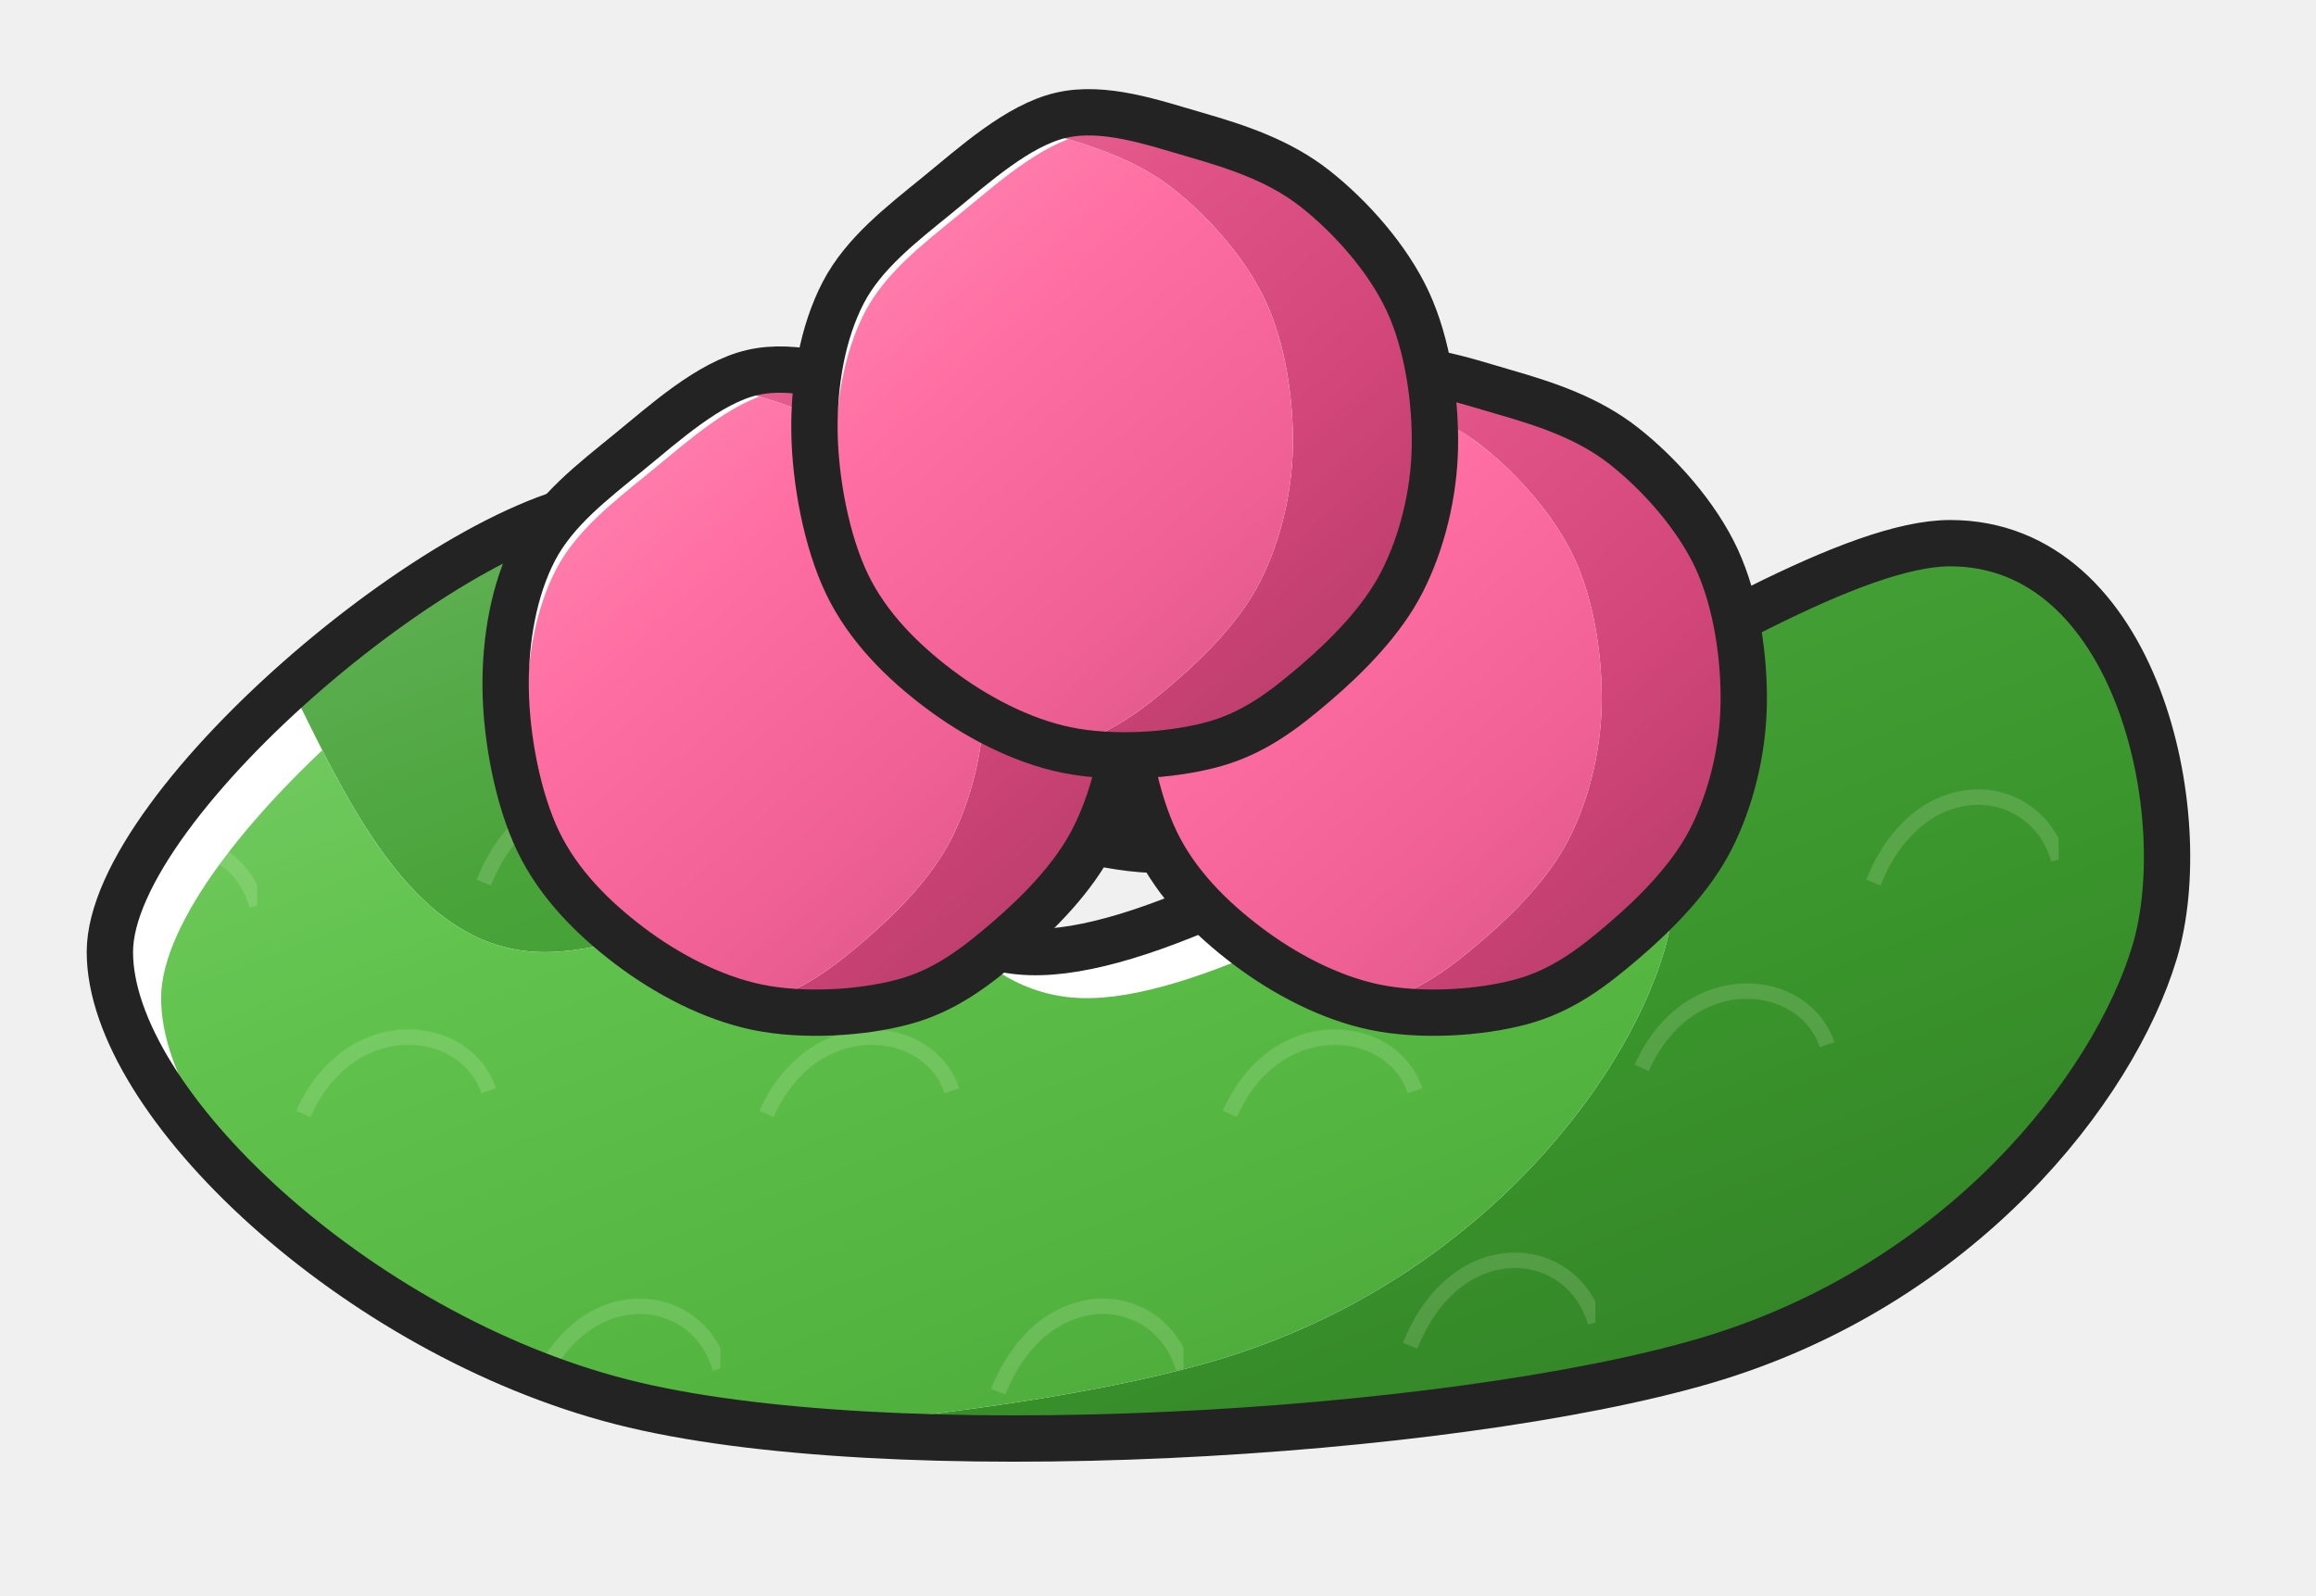
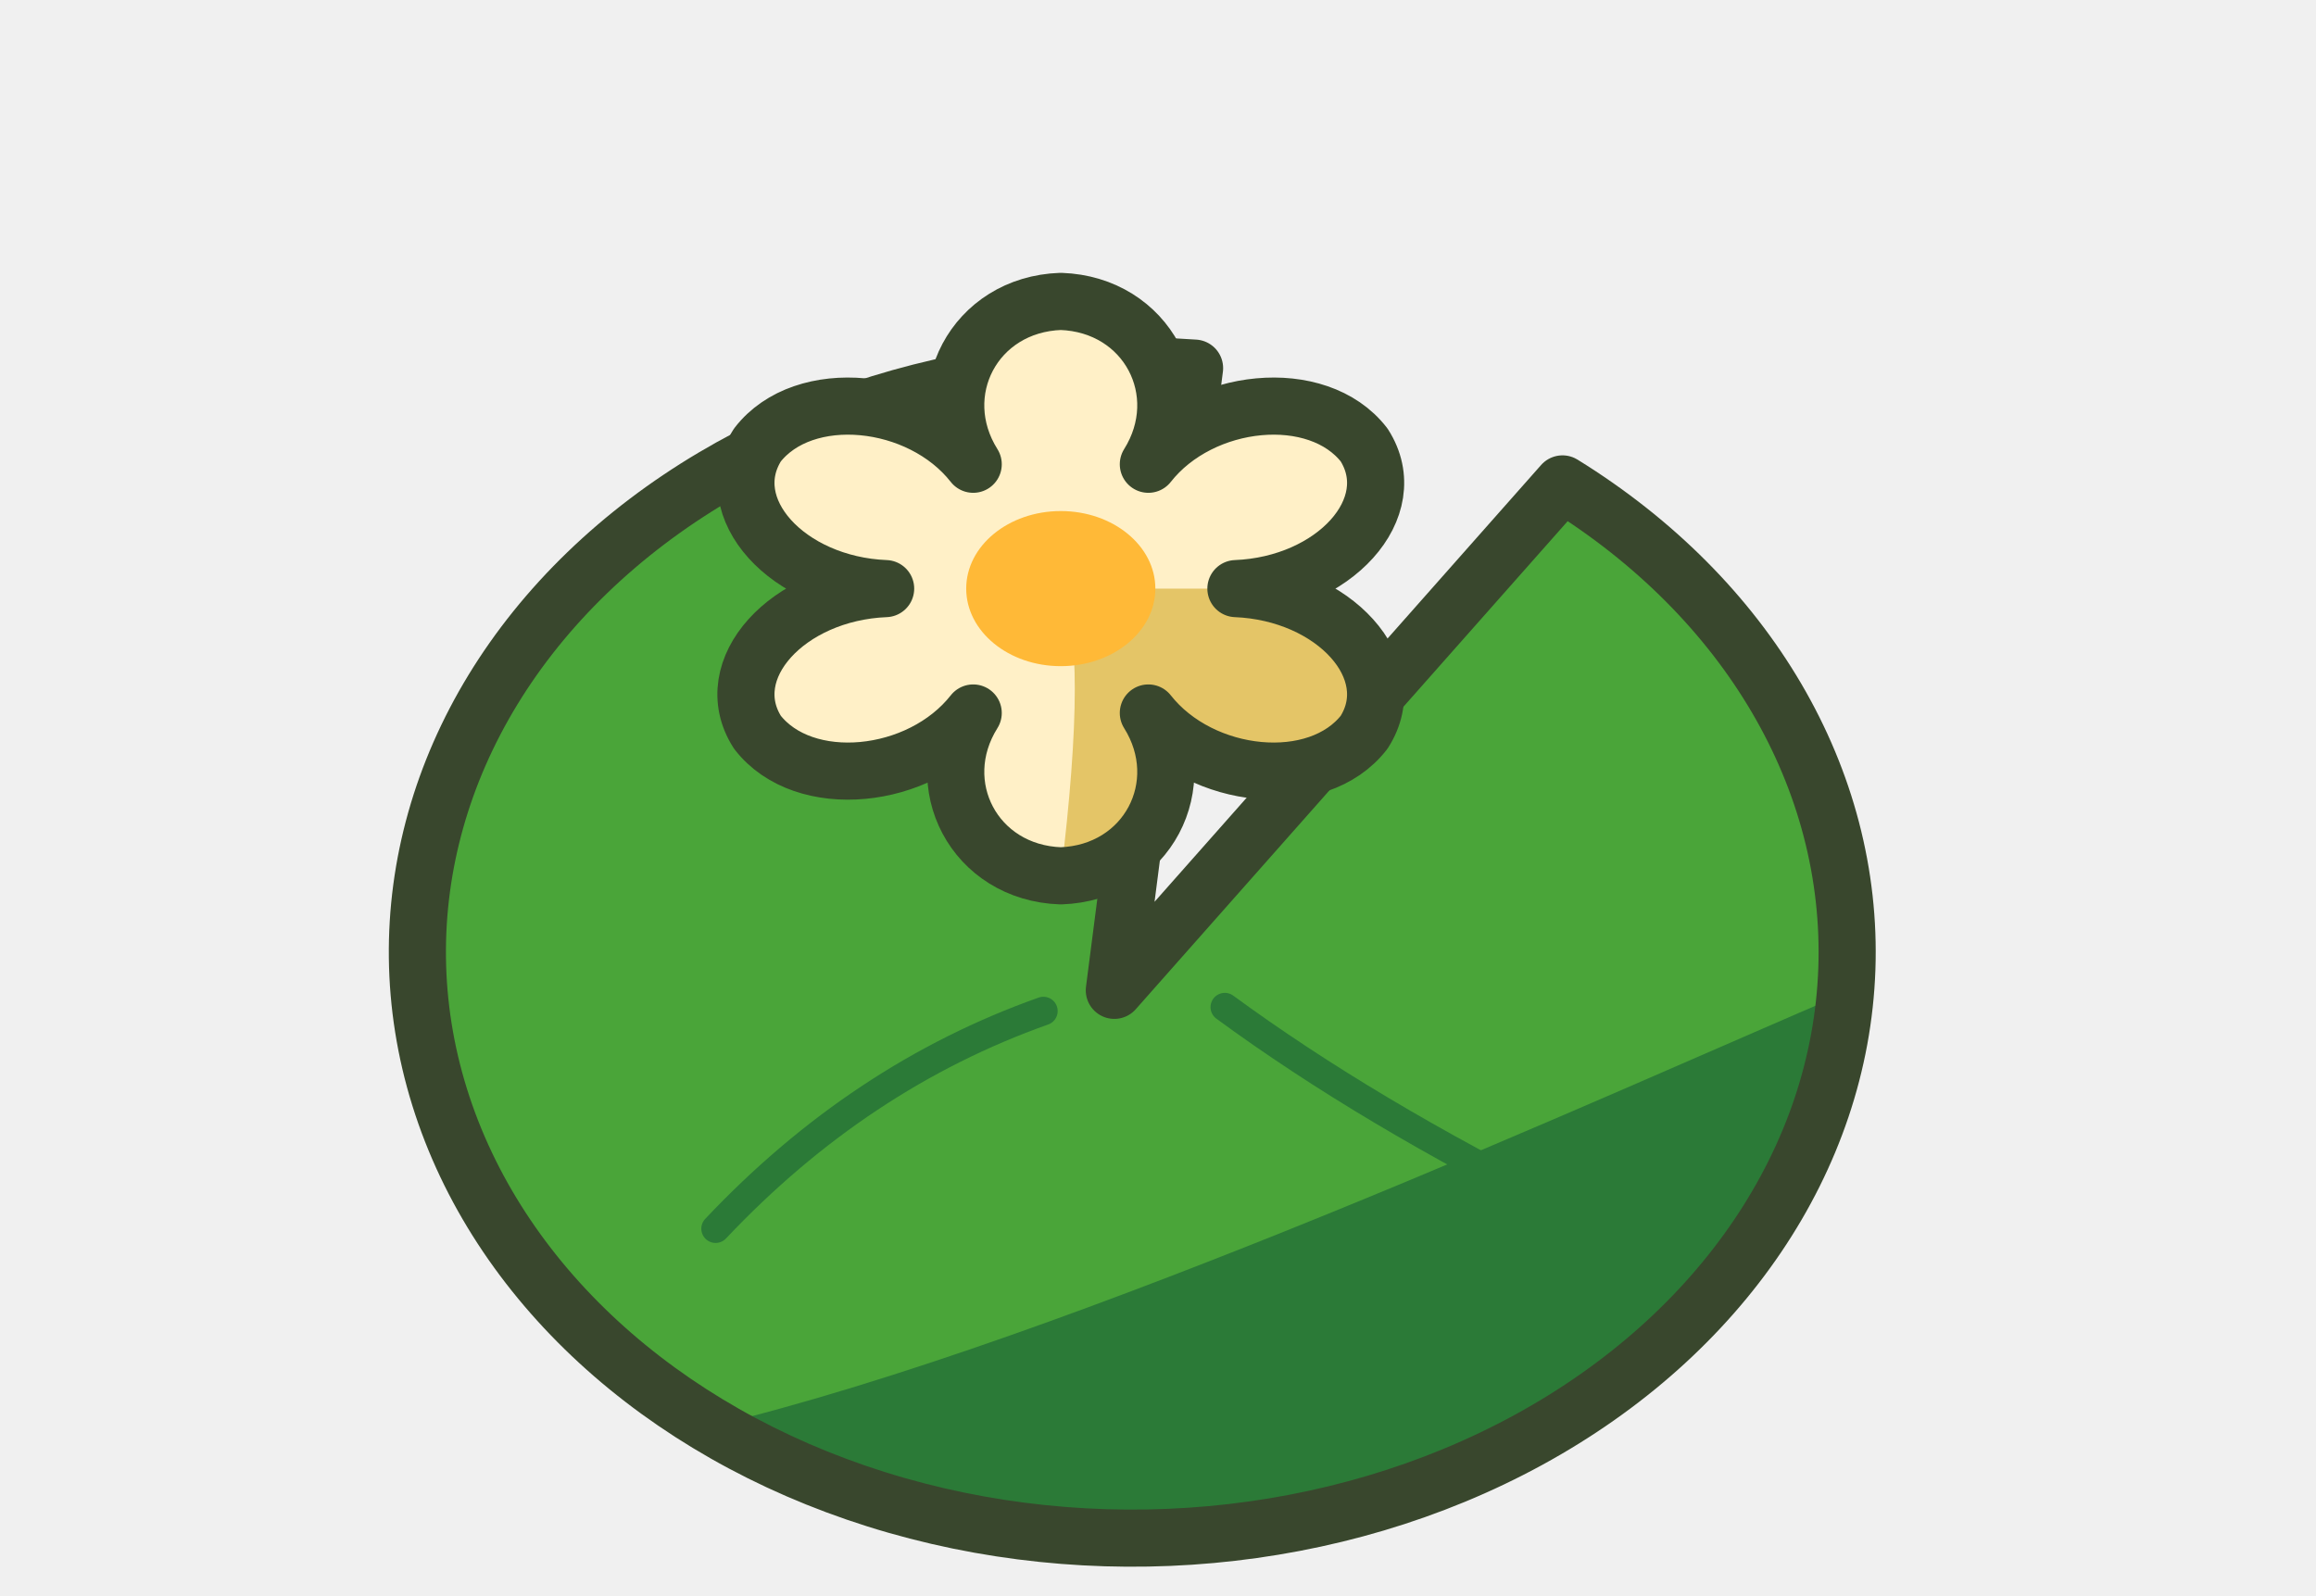
<svg xmlns="http://www.w3.org/2000/svg" width="90" height="62" viewBox="-44 -37 90 62" data-detail="1">
-   <defs>
-     <clipPath id="clip-5-2858" clipPathUnits="userSpaceOnUse">
-       <path d="M 11.76 0.4 C 11.724 2.21 11.263 4.075 10.49 5.6 C 9.717 7.125 8.35 8.495 7.12 9.55 C 5.89 10.605 4.713 11.507 3.1 11.94 C 1.487 12.373 -0.777 12.512 -2.55 12.15 C -4.323 11.788 -6.1 10.843 -7.52 9.77 C -8.94 8.697 -10.275 7.376 -11.08 5.71 C -11.885 4.044 -12.325 1.66 -12.35 -0.23 C -12.375 -2.12 -12.03 -4.096 -11.23 -5.63 C -10.43 -7.164 -8.97 -8.28 -7.56 -9.43 C -6.15 -10.58 -4.445 -12.13 -2.77 -12.52 C -1.095 -12.91 0.817 -12.234 2.46 -11.76 C 4.103 -11.286 5.724 -10.751 7.1 -9.67 C 8.476 -8.589 9.933 -6.959 10.71 -5.28 C 11.487 -3.601 11.796 -1.41 11.76 0.4 Z" transform="matrix(1 0 0 1 0 -20)" />
-     </clipPath>
-     <clipPath id="clip-5-2859" clipPathUnits="userSpaceOnUse">
-       <path d="M 11.76 0.4 C 11.724 2.21 11.263 4.075 10.49 5.6 C 9.717 7.125 8.35 8.495 7.12 9.55 C 5.89 10.605 4.713 11.507 3.1 11.94 C 1.487 12.373 -0.777 12.512 -2.55 12.15 C -4.323 11.788 -6.1 10.843 -7.52 9.77 C -8.94 8.697 -10.275 7.376 -11.08 5.71 C -11.885 4.044 -12.325 1.66 -12.35 -0.23 C -12.375 -2.12 -12.03 -4.096 -11.23 -5.63 C -10.43 -7.164 -8.97 -8.28 -7.56 -9.43 C -6.15 -10.58 -4.445 -12.13 -2.77 -12.52 C -1.095 -12.91 0.817 -12.234 2.46 -11.76 C 4.103 -11.286 5.724 -10.751 7.1 -9.67 C 8.476 -8.589 9.933 -6.959 10.71 -5.28 C 11.487 -3.601 11.796 -1.41 11.76 0.4 Z" transform="matrix(1 0 0 1 -5.52 -20)" />
-     </clipPath>
-     <clipPath id="clip-5-2863" clipPathUnits="userSpaceOnUse">
-       <path d="M 11.76 0.4 C 11.724 2.21 11.263 4.075 10.49 5.6 C 9.717 7.125 8.35 8.495 7.12 9.55 C 5.89 10.605 4.713 11.507 3.1 11.94 C 1.487 12.373 -0.777 12.512 -2.55 12.15 C -4.323 11.788 -6.1 10.843 -7.52 9.77 C -8.94 8.697 -10.275 7.376 -11.08 5.71 C -11.885 4.044 -12.325 1.66 -12.35 -0.23 C -12.375 -2.12 -12.03 -4.096 -11.23 -5.63 C -10.43 -7.164 -8.97 -8.28 -7.56 -9.43 C -6.15 -10.58 -4.445 -12.13 -2.77 -12.52 C -1.095 -12.91 0.817 -12.234 2.46 -11.76 C 4.103 -11.286 5.724 -10.751 7.1 -9.67 C 8.476 -8.589 9.933 -6.959 10.71 -5.28 C 11.487 -3.601 11.796 -1.41 11.76 0.4 Z" transform="matrix(1 0 0 1 -12 -10)" />
-     </clipPath>
-     <clipPath id="clip-5-2864" clipPathUnits="userSpaceOnUse">
-       <path d="M 11.76 0.4 C 11.724 2.21 11.263 4.075 10.49 5.6 C 9.717 7.125 8.35 8.495 7.12 9.55 C 5.89 10.605 4.713 11.507 3.1 11.94 C 1.487 12.373 -0.777 12.512 -2.55 12.15 C -4.323 11.788 -6.1 10.843 -7.52 9.77 C -8.94 8.697 -10.275 7.376 -11.08 5.71 C -11.885 4.044 -12.325 1.66 -12.35 -0.23 C -12.375 -2.12 -12.03 -4.096 -11.23 -5.63 C -10.43 -7.164 -8.97 -8.28 -7.56 -9.43 C -6.15 -10.58 -4.445 -12.13 -2.77 -12.52 C -1.095 -12.91 0.817 -12.234 2.46 -11.76 C 4.103 -11.286 5.724 -10.751 7.1 -9.67 C 8.476 -8.589 9.933 -6.959 10.71 -5.28 C 11.487 -3.601 11.796 -1.41 11.76 0.4 Z" transform="matrix(1 0 0 1 -17.52 -10)" />
-     </clipPath>
-     <clipPath id="clip-5-2868" clipPathUnits="userSpaceOnUse">
-       <path d="M 11.76 0.4 C 11.724 2.21 11.263 4.075 10.49 5.6 C 9.717 7.125 8.35 8.495 7.12 9.55 C 5.89 10.605 4.713 11.507 3.1 11.94 C 1.487 12.373 -0.777 12.512 -2.55 12.15 C -4.323 11.788 -6.1 10.843 -7.52 9.77 C -8.94 8.697 -10.275 7.376 -11.08 5.71 C -11.885 4.044 -12.325 1.66 -12.35 -0.23 C -12.375 -2.12 -12.03 -4.096 -11.23 -5.63 C -10.43 -7.164 -8.97 -8.28 -7.56 -9.43 C -6.15 -10.58 -4.445 -12.13 -2.77 -12.52 C -1.095 -12.91 0.817 -12.234 2.46 -11.76 C 4.103 -11.286 5.724 -10.751 7.1 -9.67 C 8.476 -8.589 9.933 -6.959 10.71 -5.28 C 11.487 -3.601 11.796 -1.41 11.76 0.4 Z" transform="matrix(1 0 0 1 12 -10)" />
-     </clipPath>
-     <clipPath id="clip-5-2869" clipPathUnits="userSpaceOnUse">
-       <path d="M 11.76 0.4 C 11.724 2.21 11.263 4.075 10.49 5.6 C 9.717 7.125 8.35 8.495 7.12 9.55 C 5.89 10.605 4.713 11.507 3.1 11.94 C 1.487 12.373 -0.777 12.512 -2.55 12.15 C -4.323 11.788 -6.1 10.843 -7.52 9.77 C -8.94 8.697 -10.275 7.376 -11.08 5.71 C -11.885 4.044 -12.325 1.66 -12.35 -0.23 C -12.375 -2.12 -12.03 -4.096 -11.23 -5.63 C -10.43 -7.164 -8.97 -8.28 -7.56 -9.43 C -6.15 -10.58 -4.445 -12.13 -2.77 -12.52 C -1.095 -12.91 0.817 -12.234 2.46 -11.76 C 4.103 -11.286 5.724 -10.751 7.1 -9.67 C 8.476 -8.589 9.933 -6.959 10.71 -5.28 C 11.487 -3.601 11.796 -1.41 11.76 0.4 Z" transform="matrix(1 0 0 1 6.48 -10)" />
-     </clipPath>
-     <clipPath id="clip-5-2873" clipPathUnits="userSpaceOnUse">
-       <path d="M 6.37 0.13 C 6.414 0.859 6.338 1.45 5.95 2.08 C 5.562 2.71 4.796 3.404 4.05 3.89 C 3.304 4.376 2.44 4.844 1.5 4.98 C 0.56 5.116 -0.688 4.882 -1.59 4.7 C -2.492 4.518 -3.234 4.333 -3.93 3.88 C -4.626 3.427 -5.327 2.627 -5.76 1.99 C -6.193 1.353 -6.488 0.749 -6.52 0.08 C -6.552 -0.589 -6.386 -1.316 -5.95 -2.01 C -5.514 -2.704 -4.629 -3.608 -3.91 -4.08 C -3.191 -4.552 -2.539 -4.72 -1.62 -4.86 C -0.701 -5 0.673 -5.074 1.6 -4.92 C 2.527 -4.766 3.27 -4.381 3.95 -3.94 C 4.63 -3.499 5.286 -2.949 5.69 -2.27 C 6.094 -1.591 6.326 -0.599 6.37 0.13 Z" transform="matrix(1 0 0 1 0 -9)" />
-     </clipPath>
-     <clipPath id="clip-5-2874" clipPathUnits="userSpaceOnUse">
-       <path d="M 6.37 0.13 C 6.414 0.859 6.338 1.45 5.95 2.08 C 5.562 2.71 4.796 3.404 4.05 3.89 C 3.304 4.376 2.44 4.844 1.5 4.98 C 0.56 5.116 -0.688 4.882 -1.59 4.7 C -2.492 4.518 -3.234 4.333 -3.93 3.88 C -4.626 3.427 -5.327 2.627 -5.76 1.99 C -6.193 1.353 -6.488 0.749 -6.52 0.08 C -6.552 -0.589 -6.386 -1.316 -5.95 -2.01 C -5.514 -2.704 -4.629 -3.608 -3.91 -4.08 C -3.191 -4.552 -2.539 -4.72 -1.62 -4.86 C -0.701 -5 0.673 -5.074 1.6 -4.92 C 2.527 -4.766 3.27 -4.381 3.95 -3.94 C 4.63 -3.499 5.286 -2.949 5.69 -2.27 C 6.094 -1.591 6.326 -0.599 6.37 0.13 Z" transform="matrix(1 0 0 1 -2.99 -9)" />
-     </clipPath>
-     <clipPath id="clip-5-2878" clipPathUnits="userSpaceOnUse">
-       <path d="M -3.97 0 C 4.636 0.265 24.5 -15.89 31.78 -15.89 C 39.06 -15.89 41.319 -5.297 39.73 0 C 38.141 5.297 32.182 12.977 22.25 15.89 C 12.318 18.803 -9.534 20.128 -19.86 17.48 C -30.186 14.832 -39.73 5.83 -39.73 0 C -39.73 -5.83 -25.82 -17.48 -19.86 -17.48 C -13.9 -17.48 -12.576 -0.265 -3.97 0 Z" transform="matrix(1 0 0 1 0 0)" />
-     </clipPath>
-     <clipPath id="clip-5-2879" clipPathUnits="userSpaceOnUse">
-       <path d="M -3.97 0 C 4.636 0.265 24.5 -15.89 31.78 -15.89 C 39.06 -15.89 41.319 -5.297 39.73 0 C 38.141 5.297 32.182 12.977 22.25 15.89 C 12.318 18.803 -9.534 20.128 -19.86 17.48 C -30.186 14.832 -39.73 5.83 -39.73 0 C -39.73 -5.83 -25.82 -17.48 -19.86 -17.48 C -13.9 -17.48 -12.576 -0.265 -3.97 0 Z" transform="matrix(1 0 0 1 -19.07 0)" />
-     </clipPath>
-     <linearGradient id="light-b0f4e92e" x1="0%" y1="0%" x2="85%" y2="100%">
-       <stop offset="0%" stop-color="#6ab55f" />
-       <stop offset="32%" stop-color="#49a43a" />
-       <stop offset="68%" stop-color="#3a952c" />
-       <stop offset="100%" stop-color="#328126" />
-     </linearGradient>
-     <pattern id="surface-leaf" patternUnits="userSpaceOnUse" width="18" height="18">
-       <path d="M1.8 4.5 C3.6 0.45 8.1 0.9 9 3.6 M10.8 15.3 C12.6 10.8 17.1 11.25 18 14.4" fill="none" stroke="#f6ffe4" stroke-width="0.6" opacity=".15" />
-     </pattern>
-     <linearGradient id="light-60bd9158" x1="0%" y1="0%" x2="85%" y2="100%">
-       <stop offset="0%" stop-color="#7ece6e" />
-       <stop offset="32%" stop-color="#61c34d" />
-       <stop offset="68%" stop-color="#52b33f" />
-       <stop offset="100%" stop-color="#479b36" />
-     </linearGradient>
-     <linearGradient id="light-54494327" x1="0%" y1="0%" x2="85%" y2="100%">
-       <stop offset="0%" stop-color="#f5ca6a" />
-       <stop offset="32%" stop-color="#f3be48" />
-       <stop offset="68%" stop-color="#e2ae39" />
-       <stop offset="100%" stop-color="#c49731" />
-     </linearGradient>
-     <linearGradient id="light-4b0f3577" x1="0%" y1="0%" x2="85%" y2="100%">
-       <stop offset="0%" stop-color="#f7e268" />
-       <stop offset="32%" stop-color="#f5db46" />
-       <stop offset="68%" stop-color="#e4cb37" />
-       <stop offset="100%" stop-color="#c6b030" />
-     </linearGradient>
-     <linearGradient id="light-f8ffbfb1" x1="0%" y1="0%" x2="85%" y2="100%">
-       <stop offset="0%" stop-color="#e7749d" />
-       <stop offset="32%" stop-color="#e25487" />
-       <stop offset="68%" stop-color="#d14578" />
-       <stop offset="100%" stop-color="#b53c68" />
-     </linearGradient>
-     <linearGradient id="light-230bf4e4" x1="0%" y1="0%" x2="85%" y2="100%">
-       <stop offset="0%" stop-color="#ff89b4" />
-       <stop offset="32%" stop-color="#ff6ea2" />
-       <stop offset="68%" stop-color="#ee5f93" />
-       <stop offset="100%" stop-color="#cf537f" />
-     </linearGradient>
-   </defs>
-   <g data-name="Notched lily pad" opacity="1">
-     <path d="M -3.97 0 C 4.636 0.265 24.5 -15.89 31.78 -15.89 C 39.06 -15.89 41.319 -5.297 39.73 0 C 38.141 5.297 32.182 12.977 22.25 15.89 C 12.318 18.803 -9.534 20.128 -19.86 17.48 C -30.186 14.832 -39.73 5.83 -39.73 0 C -39.73 -5.83 -25.82 -17.48 -19.86 -17.48 C -13.9 -17.48 -12.576 -0.265 -3.97 0 Z" transform="matrix(1 0 0 1 0 0)" fill="url(#light-b0f4e92e)" fill-opacity="1" />
-     <path d="M -3.97 0 C 4.636 0.265 24.5 -15.89 31.78 -15.89 C 39.06 -15.89 41.319 -5.297 39.73 0 C 38.141 5.297 32.182 12.977 22.25 15.89 C 12.318 18.803 -9.534 20.128 -19.86 17.48 C -30.186 14.832 -39.73 5.83 -39.73 0 C -39.73 -5.83 -25.82 -17.48 -19.86 -17.48 C -13.9 -17.48 -12.576 -0.265 -3.97 0 Z" transform="matrix(1 0 0 1 0 0)" fill="url(#surface-leaf)" fill-opacity="1" stroke="none" />
-   </g>
-   <g data-name="Notched lily pad Shine" opacity="1">
-     <g clip-path="url(#clip-5-2878)">
-       <path d="M -3.97 0 C 4.636 0.265 24.5 -15.89 31.78 -15.89 C 39.06 -15.89 41.319 -5.297 39.73 0 C 38.141 5.297 32.182 12.977 22.25 15.89 C 12.318 18.803 -9.534 20.128 -19.86 17.48 C -30.186 14.832 -39.73 5.83 -39.73 0 C -39.73 -5.83 -25.82 -17.48 -19.86 -17.48 C -13.9 -17.48 -12.576 -0.265 -3.97 0 Z" transform="matrix(1 0 0 1 -19.07 0)" fill="#ffffff" fill-opacity="1" />
-     </g>
-   </g>
-   <g data-name="Notched lily pad Lit" opacity="1">
-     <g clip-path="url(#clip-5-2878)">
-       <g clip-path="url(#clip-5-2879)">
-         <path d="M -3.97 0 C 4.636 0.265 24.5 -15.89 31.78 -15.89 C 39.06 -15.89 41.319 -5.297 39.73 0 C 38.141 5.297 32.182 12.977 22.25 15.89 C 12.318 18.803 -9.534 20.128 -19.86 17.48 C -30.186 14.832 -39.73 5.83 -39.73 0 C -39.73 -5.83 -25.82 -17.48 -19.86 -17.48 C -13.9 -17.48 -12.576 -0.265 -3.97 0 Z" transform="matrix(1 0 0 1 1.99 1.79)" fill="url(#light-60bd9158)" fill-opacity="1" />
-         <path d="M -3.97 0 C 4.636 0.265 24.5 -15.89 31.78 -15.89 C 39.06 -15.89 41.319 -5.297 39.73 0 C 38.141 5.297 32.182 12.977 22.25 15.89 C 12.318 18.803 -9.534 20.128 -19.86 17.48 C -30.186 14.832 -39.73 5.83 -39.73 0 C -39.73 -5.83 -25.82 -17.48 -19.86 -17.48 C -13.9 -17.48 -12.576 -0.265 -3.97 0 Z" transform="matrix(1 0 0 1 1.99 1.79)" fill="url(#surface-leaf)" fill-opacity="1" stroke="none" />
-       </g>
-     </g>
-   </g>
-   <g data-name="Notched lily pad Ink" opacity="1">
-     <path d="M -3.97 0 C 4.636 0.265 24.5 -15.89 31.78 -15.89 C 39.06 -15.89 41.319 -5.297 39.73 0 C 38.141 5.297 32.182 12.977 22.25 15.89 C 12.318 18.803 -9.534 20.128 -19.86 17.48 C -30.186 14.832 -39.73 5.83 -39.73 0 C -39.73 -5.83 -25.82 -17.48 -19.86 -17.48 C -13.9 -17.48 -12.576 -0.265 -3.97 0 Z" transform="matrix(1 0 0 1 0 0)" fill="none" stroke="#232323" stroke-opacity="1" stroke-width="1.8" stroke-linecap="round" stroke-linejoin="round" />
-   </g>
-   <g data-name="Lotus centre" opacity="1">
-     <path d="M 6.37 0.13 C 6.414 0.859 6.338 1.45 5.95 2.08 C 5.562 2.71 4.796 3.404 4.05 3.89 C 3.304 4.376 2.44 4.844 1.5 4.98 C 0.56 5.116 -0.688 4.882 -1.59 4.7 C -2.492 4.518 -3.234 4.333 -3.93 3.88 C -4.626 3.427 -5.327 2.627 -5.76 1.99 C -6.193 1.353 -6.488 0.749 -6.52 0.08 C -6.552 -0.589 -6.386 -1.316 -5.95 -2.01 C -5.514 -2.704 -4.629 -3.608 -3.91 -4.08 C -3.191 -4.552 -2.539 -4.72 -1.62 -4.86 C -0.701 -5 0.673 -5.074 1.6 -4.92 C 2.527 -4.766 3.27 -4.381 3.95 -3.94 C 4.63 -3.499 5.286 -2.949 5.69 -2.27 C 6.094 -1.591 6.326 -0.599 6.37 0.13 Z" transform="matrix(1 0 0 1 0 -9)" fill="url(#light-54494327)" fill-opacity="1" />
-   </g>
-   <g data-name="Lotus centre Shine" opacity="1">
-     <g clip-path="url(#clip-5-2873)">
-       <path d="M 6.37 0.13 C 6.414 0.859 6.338 1.45 5.95 2.08 C 5.562 2.71 4.796 3.404 4.05 3.89 C 3.304 4.376 2.44 4.844 1.5 4.98 C 0.56 5.116 -0.688 4.882 -1.59 4.7 C -2.492 4.518 -3.234 4.333 -3.93 3.88 C -4.626 3.427 -5.327 2.627 -5.76 1.99 C -6.193 1.353 -6.488 0.749 -6.52 0.08 C -6.552 -0.589 -6.386 -1.316 -5.95 -2.01 C -5.514 -2.704 -4.629 -3.608 -3.91 -4.08 C -3.191 -4.552 -2.539 -4.72 -1.62 -4.86 C -0.701 -5 0.673 -5.074 1.6 -4.92 C 2.527 -4.766 3.27 -4.381 3.95 -3.94 C 4.63 -3.499 5.286 -2.949 5.69 -2.27 C 6.094 -1.591 6.326 -0.599 6.37 0.13 Z" transform="matrix(1 0 0 1 -2.99 -9)" fill="#ffffff" fill-opacity="1" />
-     </g>
-   </g>
-   <g data-name="Lotus centre Lit" opacity="1">
-     <g clip-path="url(#clip-5-2873)">
-       <g clip-path="url(#clip-5-2874)">
-         <path d="M 6.37 0.13 C 6.414 0.859 6.338 1.45 5.95 2.08 C 5.562 2.71 4.796 3.404 4.05 3.89 C 3.304 4.376 2.44 4.844 1.5 4.98 C 0.56 5.116 -0.688 4.882 -1.59 4.7 C -2.492 4.518 -3.234 4.333 -3.93 3.88 C -4.626 3.427 -5.327 2.627 -5.76 1.99 C -6.193 1.353 -6.488 0.749 -6.52 0.08 C -6.552 -0.589 -6.386 -1.316 -5.95 -2.01 C -5.514 -2.704 -4.629 -3.608 -3.91 -4.08 C -3.191 -4.552 -2.539 -4.72 -1.62 -4.86 C -0.701 -5 0.673 -5.074 1.6 -4.92 C 2.527 -4.766 3.27 -4.381 3.95 -3.94 C 4.63 -3.499 5.286 -2.949 5.69 -2.27 C 6.094 -1.591 6.326 -0.599 6.37 0.13 Z" transform="matrix(1 0 0 1 0.46 -8.59)" fill="url(#light-4b0f3577)" fill-opacity="1" />
-       </g>
-     </g>
-   </g>
-   <g data-name="Lotus centre Ink" opacity="1">
-     <path d="M 6.37 0.13 C 6.414 0.859 6.338 1.45 5.95 2.08 C 5.562 2.71 4.796 3.404 4.05 3.89 C 3.304 4.376 2.44 4.844 1.5 4.98 C 0.56 5.116 -0.688 4.882 -1.59 4.7 C -2.492 4.518 -3.234 4.333 -3.93 3.88 C -4.626 3.427 -5.327 2.627 -5.76 1.99 C -6.193 1.353 -6.488 0.749 -6.52 0.08 C -6.552 -0.589 -6.386 -1.316 -5.95 -2.01 C -5.514 -2.704 -4.629 -3.608 -3.91 -4.08 C -3.191 -4.552 -2.539 -4.72 -1.62 -4.86 C -0.701 -5 0.673 -5.074 1.6 -4.92 C 2.527 -4.766 3.27 -4.381 3.95 -3.94 C 4.63 -3.499 5.286 -2.949 5.69 -2.27 C 6.094 -1.591 6.326 -0.599 6.37 0.13 Z" transform="matrix(1 0 0 1 0 -9)" fill="none" stroke="#232323" stroke-opacity="1" stroke-width="1.8" stroke-linecap="round" stroke-linejoin="round" />
-   </g>
-   <g data-name="Lotus petal" opacity="1">
-     <path d="M 11.76 0.4 C 11.724 2.21 11.263 4.075 10.49 5.6 C 9.717 7.125 8.35 8.495 7.12 9.55 C 5.89 10.605 4.713 11.507 3.1 11.94 C 1.487 12.373 -0.777 12.512 -2.55 12.15 C -4.323 11.788 -6.1 10.843 -7.52 9.77 C -8.94 8.697 -10.275 7.376 -11.08 5.71 C -11.885 4.044 -12.325 1.66 -12.35 -0.23 C -12.375 -2.12 -12.03 -4.096 -11.23 -5.63 C -10.43 -7.164 -8.97 -8.28 -7.56 -9.43 C -6.15 -10.58 -4.445 -12.13 -2.77 -12.52 C -1.095 -12.91 0.817 -12.234 2.46 -11.76 C 4.103 -11.286 5.724 -10.751 7.1 -9.67 C 8.476 -8.589 9.933 -6.959 10.71 -5.28 C 11.487 -3.601 11.796 -1.41 11.76 0.4 Z" transform="matrix(1 0 0 1 12 -10)" fill="url(#light-f8ffbfb1)" fill-opacity="1" />
-   </g>
-   <g data-name="Lotus petal Shine" opacity="1">
-     <g clip-path="url(#clip-5-2868)">
-       <path d="M 11.76 0.4 C 11.724 2.21 11.263 4.075 10.49 5.6 C 9.717 7.125 8.35 8.495 7.12 9.55 C 5.89 10.605 4.713 11.507 3.1 11.94 C 1.487 12.373 -0.777 12.512 -2.55 12.15 C -4.323 11.788 -6.1 10.843 -7.52 9.77 C -8.94 8.697 -10.275 7.376 -11.08 5.71 C -11.885 4.044 -12.325 1.66 -12.35 -0.23 C -12.375 -2.12 -12.03 -4.096 -11.23 -5.63 C -10.43 -7.164 -8.97 -8.28 -7.56 -9.43 C -6.15 -10.58 -4.445 -12.13 -2.77 -12.52 C -1.095 -12.91 0.817 -12.234 2.46 -11.76 C 4.103 -11.286 5.724 -10.751 7.1 -9.67 C 8.476 -8.589 9.933 -6.959 10.71 -5.28 C 11.487 -3.601 11.796 -1.41 11.76 0.4 Z" transform="matrix(1 0 0 1 6.48 -10)" fill="#ffffff" fill-opacity="1" />
-     </g>
-   </g>
-   <g data-name="Lotus petal Lit" opacity="1">
-     <g clip-path="url(#clip-5-2868)">
-       <g clip-path="url(#clip-5-2869)">
-         <path d="M 11.76 0.4 C 11.724 2.21 11.263 4.075 10.49 5.6 C 9.717 7.125 8.35 8.495 7.12 9.55 C 5.89 10.605 4.713 11.507 3.1 11.94 C 1.487 12.373 -0.777 12.512 -2.55 12.15 C -4.323 11.788 -6.1 10.843 -7.52 9.77 C -8.94 8.697 -10.275 7.376 -11.08 5.71 C -11.885 4.044 -12.325 1.66 -12.35 -0.23 C -12.375 -2.12 -12.03 -4.096 -11.23 -5.63 C -10.43 -7.164 -8.97 -8.28 -7.56 -9.43 C -6.15 -10.58 -4.445 -12.13 -2.77 -12.52 C -1.095 -12.91 0.817 -12.234 2.46 -11.76 C 4.103 -11.286 5.724 -10.751 7.1 -9.67 C 8.476 -8.589 9.933 -6.959 10.71 -5.28 C 11.487 -3.601 11.796 -1.41 11.76 0.4 Z" transform="matrix(1 0 0 1 12.84 -9.24)" fill="url(#light-230bf4e4)" fill-opacity="1" />
-       </g>
-     </g>
-   </g>
-   <g data-name="Lotus petal Ink" opacity="1">
-     <path d="M 11.76 0.4 C 11.724 2.21 11.263 4.075 10.49 5.6 C 9.717 7.125 8.35 8.495 7.12 9.55 C 5.89 10.605 4.713 11.507 3.1 11.94 C 1.487 12.373 -0.777 12.512 -2.55 12.15 C -4.323 11.788 -6.1 10.843 -7.52 9.77 C -8.94 8.697 -10.275 7.376 -11.08 5.71 C -11.885 4.044 -12.325 1.66 -12.35 -0.23 C -12.375 -2.12 -12.03 -4.096 -11.23 -5.63 C -10.43 -7.164 -8.97 -8.28 -7.56 -9.43 C -6.15 -10.58 -4.445 -12.13 -2.77 -12.52 C -1.095 -12.91 0.817 -12.234 2.46 -11.76 C 4.103 -11.286 5.724 -10.751 7.1 -9.67 C 8.476 -8.589 9.933 -6.959 10.71 -5.28 C 11.487 -3.601 11.796 -1.41 11.76 0.4 Z" transform="matrix(1 0 0 1 12 -10)" fill="none" stroke="#232323" stroke-opacity="1" stroke-width="1.8" stroke-linecap="round" stroke-linejoin="round" />
-   </g>
-   <g data-name="Lotus petal" opacity="1">
-     <path d="M 11.76 0.4 C 11.724 2.21 11.263 4.075 10.49 5.6 C 9.717 7.125 8.35 8.495 7.12 9.55 C 5.89 10.605 4.713 11.507 3.1 11.94 C 1.487 12.373 -0.777 12.512 -2.55 12.15 C -4.323 11.788 -6.1 10.843 -7.52 9.77 C -8.94 8.697 -10.275 7.376 -11.08 5.71 C -11.885 4.044 -12.325 1.66 -12.35 -0.23 C -12.375 -2.12 -12.03 -4.096 -11.23 -5.63 C -10.43 -7.164 -8.97 -8.28 -7.56 -9.43 C -6.15 -10.58 -4.445 -12.13 -2.77 -12.52 C -1.095 -12.91 0.817 -12.234 2.46 -11.76 C 4.103 -11.286 5.724 -10.751 7.1 -9.67 C 8.476 -8.589 9.933 -6.959 10.71 -5.28 C 11.487 -3.601 11.796 -1.41 11.76 0.4 Z" transform="matrix(1 0 0 1 -12 -10)" fill="url(#light-f8ffbfb1)" fill-opacity="1" />
-   </g>
-   <g data-name="Lotus petal Shine" opacity="1">
-     <g clip-path="url(#clip-5-2863)">
-       <path d="M 11.76 0.4 C 11.724 2.21 11.263 4.075 10.49 5.6 C 9.717 7.125 8.35 8.495 7.12 9.55 C 5.89 10.605 4.713 11.507 3.1 11.94 C 1.487 12.373 -0.777 12.512 -2.55 12.15 C -4.323 11.788 -6.1 10.843 -7.52 9.77 C -8.94 8.697 -10.275 7.376 -11.08 5.71 C -11.885 4.044 -12.325 1.66 -12.35 -0.23 C -12.375 -2.12 -12.03 -4.096 -11.23 -5.63 C -10.43 -7.164 -8.97 -8.28 -7.56 -9.43 C -6.15 -10.58 -4.445 -12.13 -2.77 -12.52 C -1.095 -12.91 0.817 -12.234 2.46 -11.76 C 4.103 -11.286 5.724 -10.751 7.1 -9.67 C 8.476 -8.589 9.933 -6.959 10.71 -5.28 C 11.487 -3.601 11.796 -1.41 11.76 0.4 Z" transform="matrix(1 0 0 1 -17.52 -10)" fill="#ffffff" fill-opacity="1" />
-     </g>
-   </g>
-   <g data-name="Lotus petal Lit" opacity="1">
-     <g clip-path="url(#clip-5-2863)">
-       <g clip-path="url(#clip-5-2864)">
-         <path d="M 11.76 0.4 C 11.724 2.21 11.263 4.075 10.49 5.6 C 9.717 7.125 8.35 8.495 7.12 9.55 C 5.89 10.605 4.713 11.507 3.1 11.94 C 1.487 12.373 -0.777 12.512 -2.55 12.15 C -4.323 11.788 -6.1 10.843 -7.52 9.77 C -8.94 8.697 -10.275 7.376 -11.08 5.71 C -11.885 4.044 -12.325 1.66 -12.35 -0.23 C -12.375 -2.12 -12.03 -4.096 -11.23 -5.63 C -10.43 -7.164 -8.97 -8.28 -7.56 -9.43 C -6.15 -10.58 -4.445 -12.13 -2.77 -12.52 C -1.095 -12.91 0.817 -12.234 2.46 -11.76 C 4.103 -11.286 5.724 -10.751 7.1 -9.67 C 8.476 -8.589 9.933 -6.959 10.71 -5.28 C 11.487 -3.601 11.796 -1.41 11.76 0.4 Z" transform="matrix(1 0 0 1 -11.16 -9.24)" fill="url(#light-230bf4e4)" fill-opacity="1" />
-       </g>
-     </g>
-   </g>
-   <g data-name="Lotus petal Ink" opacity="1">
-     <path d="M 11.76 0.4 C 11.724 2.21 11.263 4.075 10.49 5.6 C 9.717 7.125 8.35 8.495 7.12 9.55 C 5.89 10.605 4.713 11.507 3.1 11.94 C 1.487 12.373 -0.777 12.512 -2.55 12.15 C -4.323 11.788 -6.1 10.843 -7.52 9.77 C -8.94 8.697 -10.275 7.376 -11.08 5.71 C -11.885 4.044 -12.325 1.66 -12.35 -0.23 C -12.375 -2.12 -12.03 -4.096 -11.23 -5.63 C -10.43 -7.164 -8.97 -8.28 -7.56 -9.43 C -6.15 -10.58 -4.445 -12.13 -2.77 -12.52 C -1.095 -12.91 0.817 -12.234 2.46 -11.76 C 4.103 -11.286 5.724 -10.751 7.1 -9.67 C 8.476 -8.589 9.933 -6.959 10.71 -5.28 C 11.487 -3.601 11.796 -1.41 11.76 0.4 Z" transform="matrix(1 0 0 1 -12 -10)" fill="none" stroke="#232323" stroke-opacity="1" stroke-width="1.8" stroke-linecap="round" stroke-linejoin="round" />
-   </g>
-   <g data-name="Lotus petal" opacity="1">
-     <path d="M 11.76 0.4 C 11.724 2.21 11.263 4.075 10.49 5.6 C 9.717 7.125 8.35 8.495 7.12 9.55 C 5.89 10.605 4.713 11.507 3.1 11.94 C 1.487 12.373 -0.777 12.512 -2.55 12.15 C -4.323 11.788 -6.1 10.843 -7.52 9.77 C -8.94 8.697 -10.275 7.376 -11.08 5.71 C -11.885 4.044 -12.325 1.66 -12.35 -0.23 C -12.375 -2.12 -12.03 -4.096 -11.23 -5.63 C -10.43 -7.164 -8.97 -8.28 -7.56 -9.43 C -6.15 -10.58 -4.445 -12.13 -2.77 -12.52 C -1.095 -12.91 0.817 -12.234 2.46 -11.76 C 4.103 -11.286 5.724 -10.751 7.1 -9.67 C 8.476 -8.589 9.933 -6.959 10.71 -5.28 C 11.487 -3.601 11.796 -1.41 11.76 0.4 Z" transform="matrix(1 0 0 1 0 -20)" fill="url(#light-f8ffbfb1)" fill-opacity="1" />
-   </g>
-   <g data-name="Lotus petal Shine" opacity="1">
-     <g clip-path="url(#clip-5-2858)">
-       <path d="M 11.76 0.4 C 11.724 2.21 11.263 4.075 10.49 5.6 C 9.717 7.125 8.35 8.495 7.12 9.55 C 5.89 10.605 4.713 11.507 3.1 11.94 C 1.487 12.373 -0.777 12.512 -2.55 12.15 C -4.323 11.788 -6.1 10.843 -7.52 9.77 C -8.94 8.697 -10.275 7.376 -11.08 5.71 C -11.885 4.044 -12.325 1.66 -12.35 -0.23 C -12.375 -2.12 -12.03 -4.096 -11.23 -5.63 C -10.43 -7.164 -8.97 -8.28 -7.56 -9.43 C -6.15 -10.58 -4.445 -12.13 -2.77 -12.52 C -1.095 -12.91 0.817 -12.234 2.46 -11.76 C 4.103 -11.286 5.724 -10.751 7.1 -9.67 C 8.476 -8.589 9.933 -6.959 10.71 -5.28 C 11.487 -3.601 11.796 -1.41 11.76 0.4 Z" transform="matrix(1 0 0 1 -5.52 -20)" fill="#ffffff" fill-opacity="1" />
-     </g>
-   </g>
-   <g data-name="Lotus petal Lit" opacity="1">
-     <g clip-path="url(#clip-5-2858)">
-       <g clip-path="url(#clip-5-2859)">
-         <path d="M 11.76 0.4 C 11.724 2.21 11.263 4.075 10.49 5.6 C 9.717 7.125 8.35 8.495 7.12 9.55 C 5.89 10.605 4.713 11.507 3.1 11.94 C 1.487 12.373 -0.777 12.512 -2.55 12.15 C -4.323 11.788 -6.1 10.843 -7.52 9.77 C -8.94 8.697 -10.275 7.376 -11.08 5.71 C -11.885 4.044 -12.325 1.66 -12.35 -0.23 C -12.375 -2.12 -12.03 -4.096 -11.23 -5.63 C -10.43 -7.164 -8.97 -8.28 -7.56 -9.43 C -6.15 -10.58 -4.445 -12.13 -2.77 -12.52 C -1.095 -12.91 0.817 -12.234 2.46 -11.76 C 4.103 -11.286 5.724 -10.751 7.1 -9.67 C 8.476 -8.589 9.933 -6.959 10.71 -5.28 C 11.487 -3.601 11.796 -1.41 11.76 0.4 Z" transform="matrix(1 0 0 1 0.84 -19.24)" fill="url(#light-230bf4e4)" fill-opacity="1" />
-       </g>
-     </g>
-   </g>
-   <g data-name="Lotus petal Ink" opacity="1">
-     <path d="M 11.76 0.4 C 11.724 2.21 11.263 4.075 10.49 5.6 C 9.717 7.125 8.35 8.495 7.12 9.55 C 5.89 10.605 4.713 11.507 3.1 11.94 C 1.487 12.373 -0.777 12.512 -2.55 12.15 C -4.323 11.788 -6.1 10.843 -7.52 9.77 C -8.94 8.697 -10.275 7.376 -11.08 5.71 C -11.885 4.044 -12.325 1.66 -12.35 -0.23 C -12.375 -2.12 -12.03 -4.096 -11.23 -5.63 C -10.43 -7.164 -8.97 -8.28 -7.56 -9.43 C -6.15 -10.58 -4.445 -12.13 -2.77 -12.52 C -1.095 -12.91 0.817 -12.234 2.46 -11.76 C 4.103 -11.286 5.724 -10.751 7.1 -9.67 C 8.476 -8.589 9.933 -6.959 10.71 -5.28 C 11.487 -3.601 11.796 -1.41 11.76 0.4 Z" transform="matrix(1 0 0 1 0 -20)" fill="none" stroke="#232323" stroke-opacity="1" stroke-width="1.8" stroke-linecap="round" stroke-linejoin="round" />
+   <g stroke-linecap="round" stroke-linejoin="round">
+     <path d="M-0.697 1.489 L16.719 -18.193 C23.912 -13.748 28.031 -6.72 27.769 0.662 C27.507 8.045 22.896 14.865 15.4 18.959 C7.904 23.053 -1.547 23.914 -9.956 21.267 C-18.364 18.62 -24.686 12.795 -26.916 5.639 C-29.145 -1.516 -27.006 -9.114 -21.177 -14.744 C-15.347 -20.374 -6.551 -23.337 2.421 -22.693 L-0.697 1.489 Z" fill="#4AA539" />
+     <path d="M27.713 1.589 C27.25 7.023 24.427 12.14 19.758 16.014 C15.088 19.888 8.881 22.261 2.26 22.704 C-4.36 23.148 -10.955 21.631 -16.329 18.429 C-2.222 15.035 18.613 5.467 27.713 1.589 Z" fill="#2B7A37" />
+     <path d="M3.596 2.142 Q9.143 6.214 16.856 10.042" fill="none" stroke="#2B7A37" stroke-width="1.11" />
+     <path d="M-3.454 2.294 Q-10.602 4.829 -16.192 10.752" fill="none" stroke="#2B7A37" stroke-width="1.11" />
+     <path d="M-0.697 1.489 L16.719 -18.193 C23.912 -13.748 28.031 -6.72 27.769 0.662 C27.507 8.045 22.896 14.865 15.4 18.959 C7.904 23.053 -1.547 23.914 -9.956 21.267 C-18.364 18.62 -24.686 12.795 -26.916 5.639 C-29.145 -1.516 -27.006 -9.114 -21.177 -14.744 C-15.347 -20.374 -6.551 -23.337 2.421 -22.693 L-0.697 1.489 Z" fill="none" stroke="#39472D" stroke-width="2.22" />
+     <path d="M-6.181 -18.957 C-7.926 -21.738 -6.137 -25.171 -2.778 -25.286 C0.581 -25.171 2.369 -21.738 0.625 -18.957 C2.691 -21.587 7.21 -22.033 9.011 -19.705 C10.569 -17.262 7.838 -14.275 4.028 -14.124 C7.838 -13.972 10.569 -10.985 9.011 -8.543 C7.21 -6.215 2.691 -6.661 0.625 -9.29 C2.369 -6.509 0.581 -3.076 -2.778 -2.961 C-6.137 -3.076 -7.926 -6.509 -6.181 -9.29 C-8.247 -6.661 -12.766 -6.215 -14.567 -8.543 C-16.125 -10.985 -13.394 -13.972 -9.584 -14.124 C-13.394 -14.275 -16.125 -17.262 -14.567 -19.705 C-12.766 -22.033 -8.247 -21.587 -6.181 -18.957 Z" fill="#FFF0C7" />
+     <path d="M4.028 -14.124 C7.838 -13.972 10.569 -10.985 9.011 -8.543 C7.21 -6.215 2.691 -6.661 0.625 -9.29 C2.369 -6.509 0.581 -3.076 -2.778 -2.961 Q-1.689 -11.891 -2.778 -14.124 Z" fill="#E4C567" />
+     <path d="M-6.181 -18.957 C-7.926 -21.738 -6.137 -25.171 -2.778 -25.286 C0.581 -25.171 2.369 -21.738 0.625 -18.957 C2.691 -21.587 7.21 -22.033 9.011 -19.705 C10.569 -17.262 7.838 -14.275 4.028 -14.124 C7.838 -13.972 10.569 -10.985 9.011 -8.543 C7.21 -6.215 2.691 -6.661 0.625 -9.29 C2.369 -6.509 0.581 -3.076 -2.778 -2.961 C-6.137 -3.076 -7.926 -6.509 -6.181 -9.29 C-8.247 -6.661 -12.766 -6.215 -14.567 -8.543 C-16.125 -10.985 -13.394 -13.972 -9.584 -14.124 C-13.394 -14.275 -16.125 -17.262 -14.567 -19.705 C-12.766 -22.033 -8.247 -21.587 -6.181 -18.957 Z" fill="none" stroke="#39472D" stroke-width="2.22" />
+     <ellipse cx="-2.778" cy="-14.124" rx="3.675" ry="3.014" fill="#FFB937" />
  </g>
</svg>
